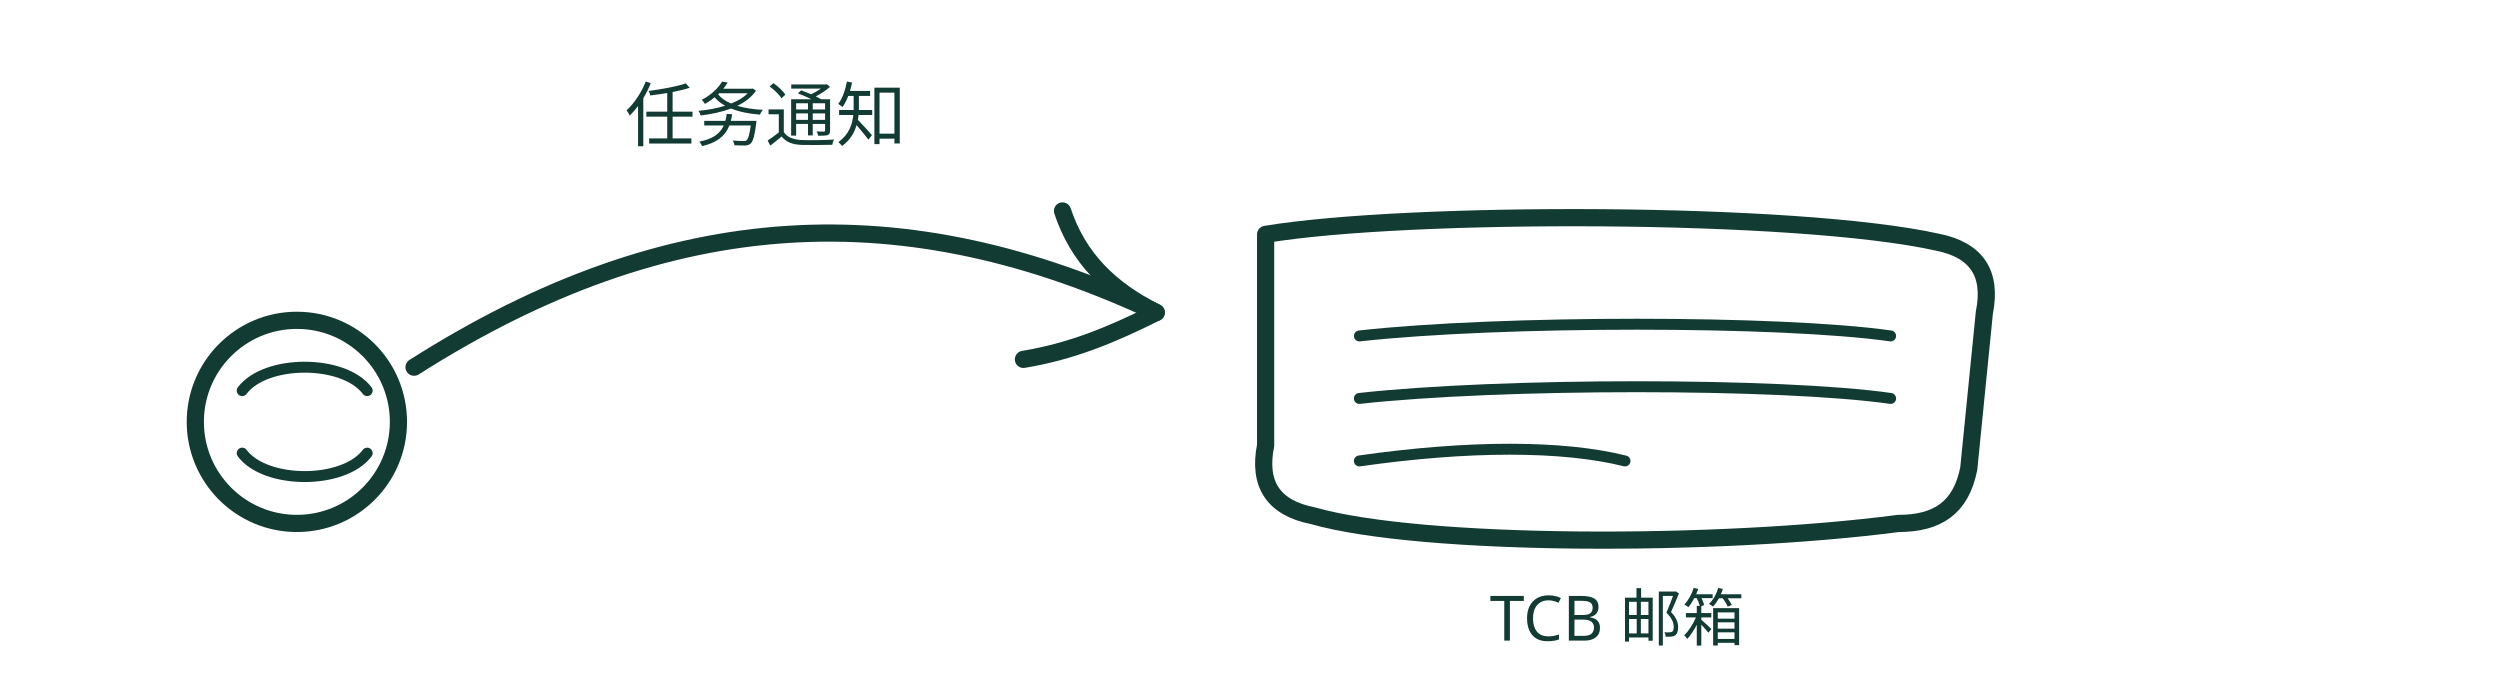
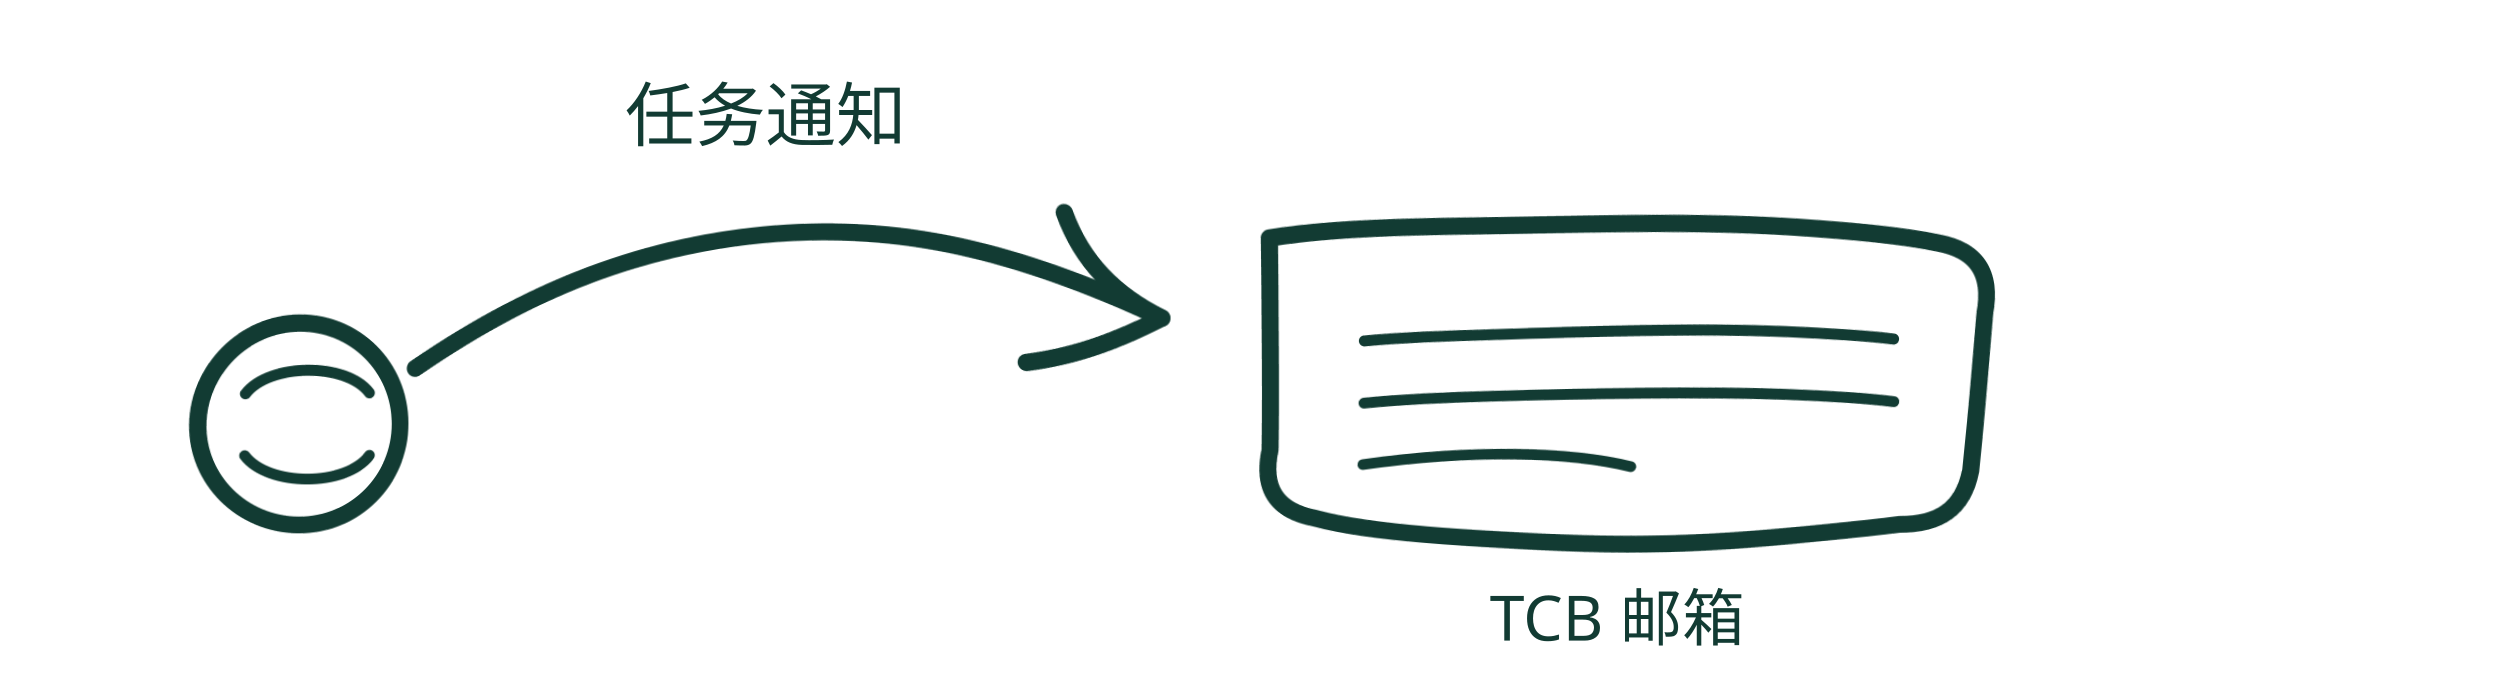
<svg xmlns="http://www.w3.org/2000/svg" viewBox="0 0 320 88" role="img" aria-label="任务通知一步写进 TCB 邮箱，不排队不拷贝" fill="none" stroke="var(--cover-ink, #123b33)" stroke-linecap="round" stroke-linejoin="round">
-   <circle cx="38" cy="54" r="13" stroke-width="2.2" />
-   <path d="M31 50 C 34 46, 44 46, 47 50 M31 58 C 34 62, 44 62, 47 58" stroke-width="1.4" />
-   <path d="M53 47 C 86 26, 116 25, 148 40" stroke-width="2.2" />
-   <path d="M148 40 C 142 37, 138 33, 136 27 M148 40 C 142 43, 137 45, 131 46" stroke-width="2.2" />
-   <path d="M162 30 C 180 27, 230 27, 248 31 C 253 32, 255 35, 254 40 L 252 60 C 251 65, 248 67, 243 67 C 220 70, 182 70, 168 66 C 163 65, 161 62, 162 57 Z" stroke-width="2.2" />
-   <path d="M174 43 C 192 41, 228 41, 242 43 M174 51 C 192 49, 228 49, 242 51 M174 59 C 188 57, 200 57, 208 59" stroke-width="1.4" />
+   <defs>
+     <filter id="hw-rtos-freertos-06-notify-event-timer" x="-5%" y="-5%" width="110%" height="110%">
+       <feTurbulence type="fractalNoise" baseFrequency="0.013" numOctaves="2" seed="28" result="n" />
+       <feDisplacementMap in="SourceGraphic" in2="n" scale="3.2" />
+     </filter>
+   </defs>
+   <g filter="url(#hw-rtos-freertos-06-notify-event-timer)">
+     <circle cx="38" cy="54" r="13" stroke-width="2.2" />
+     <path d="M31 50 C 34 46, 44 46, 47 50 M31 58 C 34 62, 44 62, 47 58" stroke-width="1.4" />
+     <path d="M53 47 C 86 26, 116 25, 148 40" stroke-width="2.2" />
+     <path d="M148 40 C 142 37, 138 33, 136 27 M148 40 C 142 43, 137 45, 131 46" stroke-width="2.2" />
+     <path d="M162 30 C 180 27, 230 27, 248 31 C 253 32, 255 35, 254 40 L 252 60 C 251 65, 248 67, 243 67 C 220 70, 182 70, 168 66 C 163 65, 161 62, 162 57 Z" stroke-width="2.2" />
+     <path d="M174 43 C 192 41, 228 41, 242 43 M174 51 C 192 49, 228 49, 242 51 M174 59 C 188 57, 200 57, 208 59" stroke-width="1.4" />
+   </g>
  <text x="98" y="18" font-family="sans-serif" font-size="9" fill="var(--cover-ink, #123b33)" stroke="none" text-anchor="middle">任务通知</text>
  <text x="207" y="82" font-family="sans-serif" font-size="8" fill="var(--cover-ink, #123b33)" stroke="none" text-anchor="middle">TCB 邮箱</text>
</svg>
